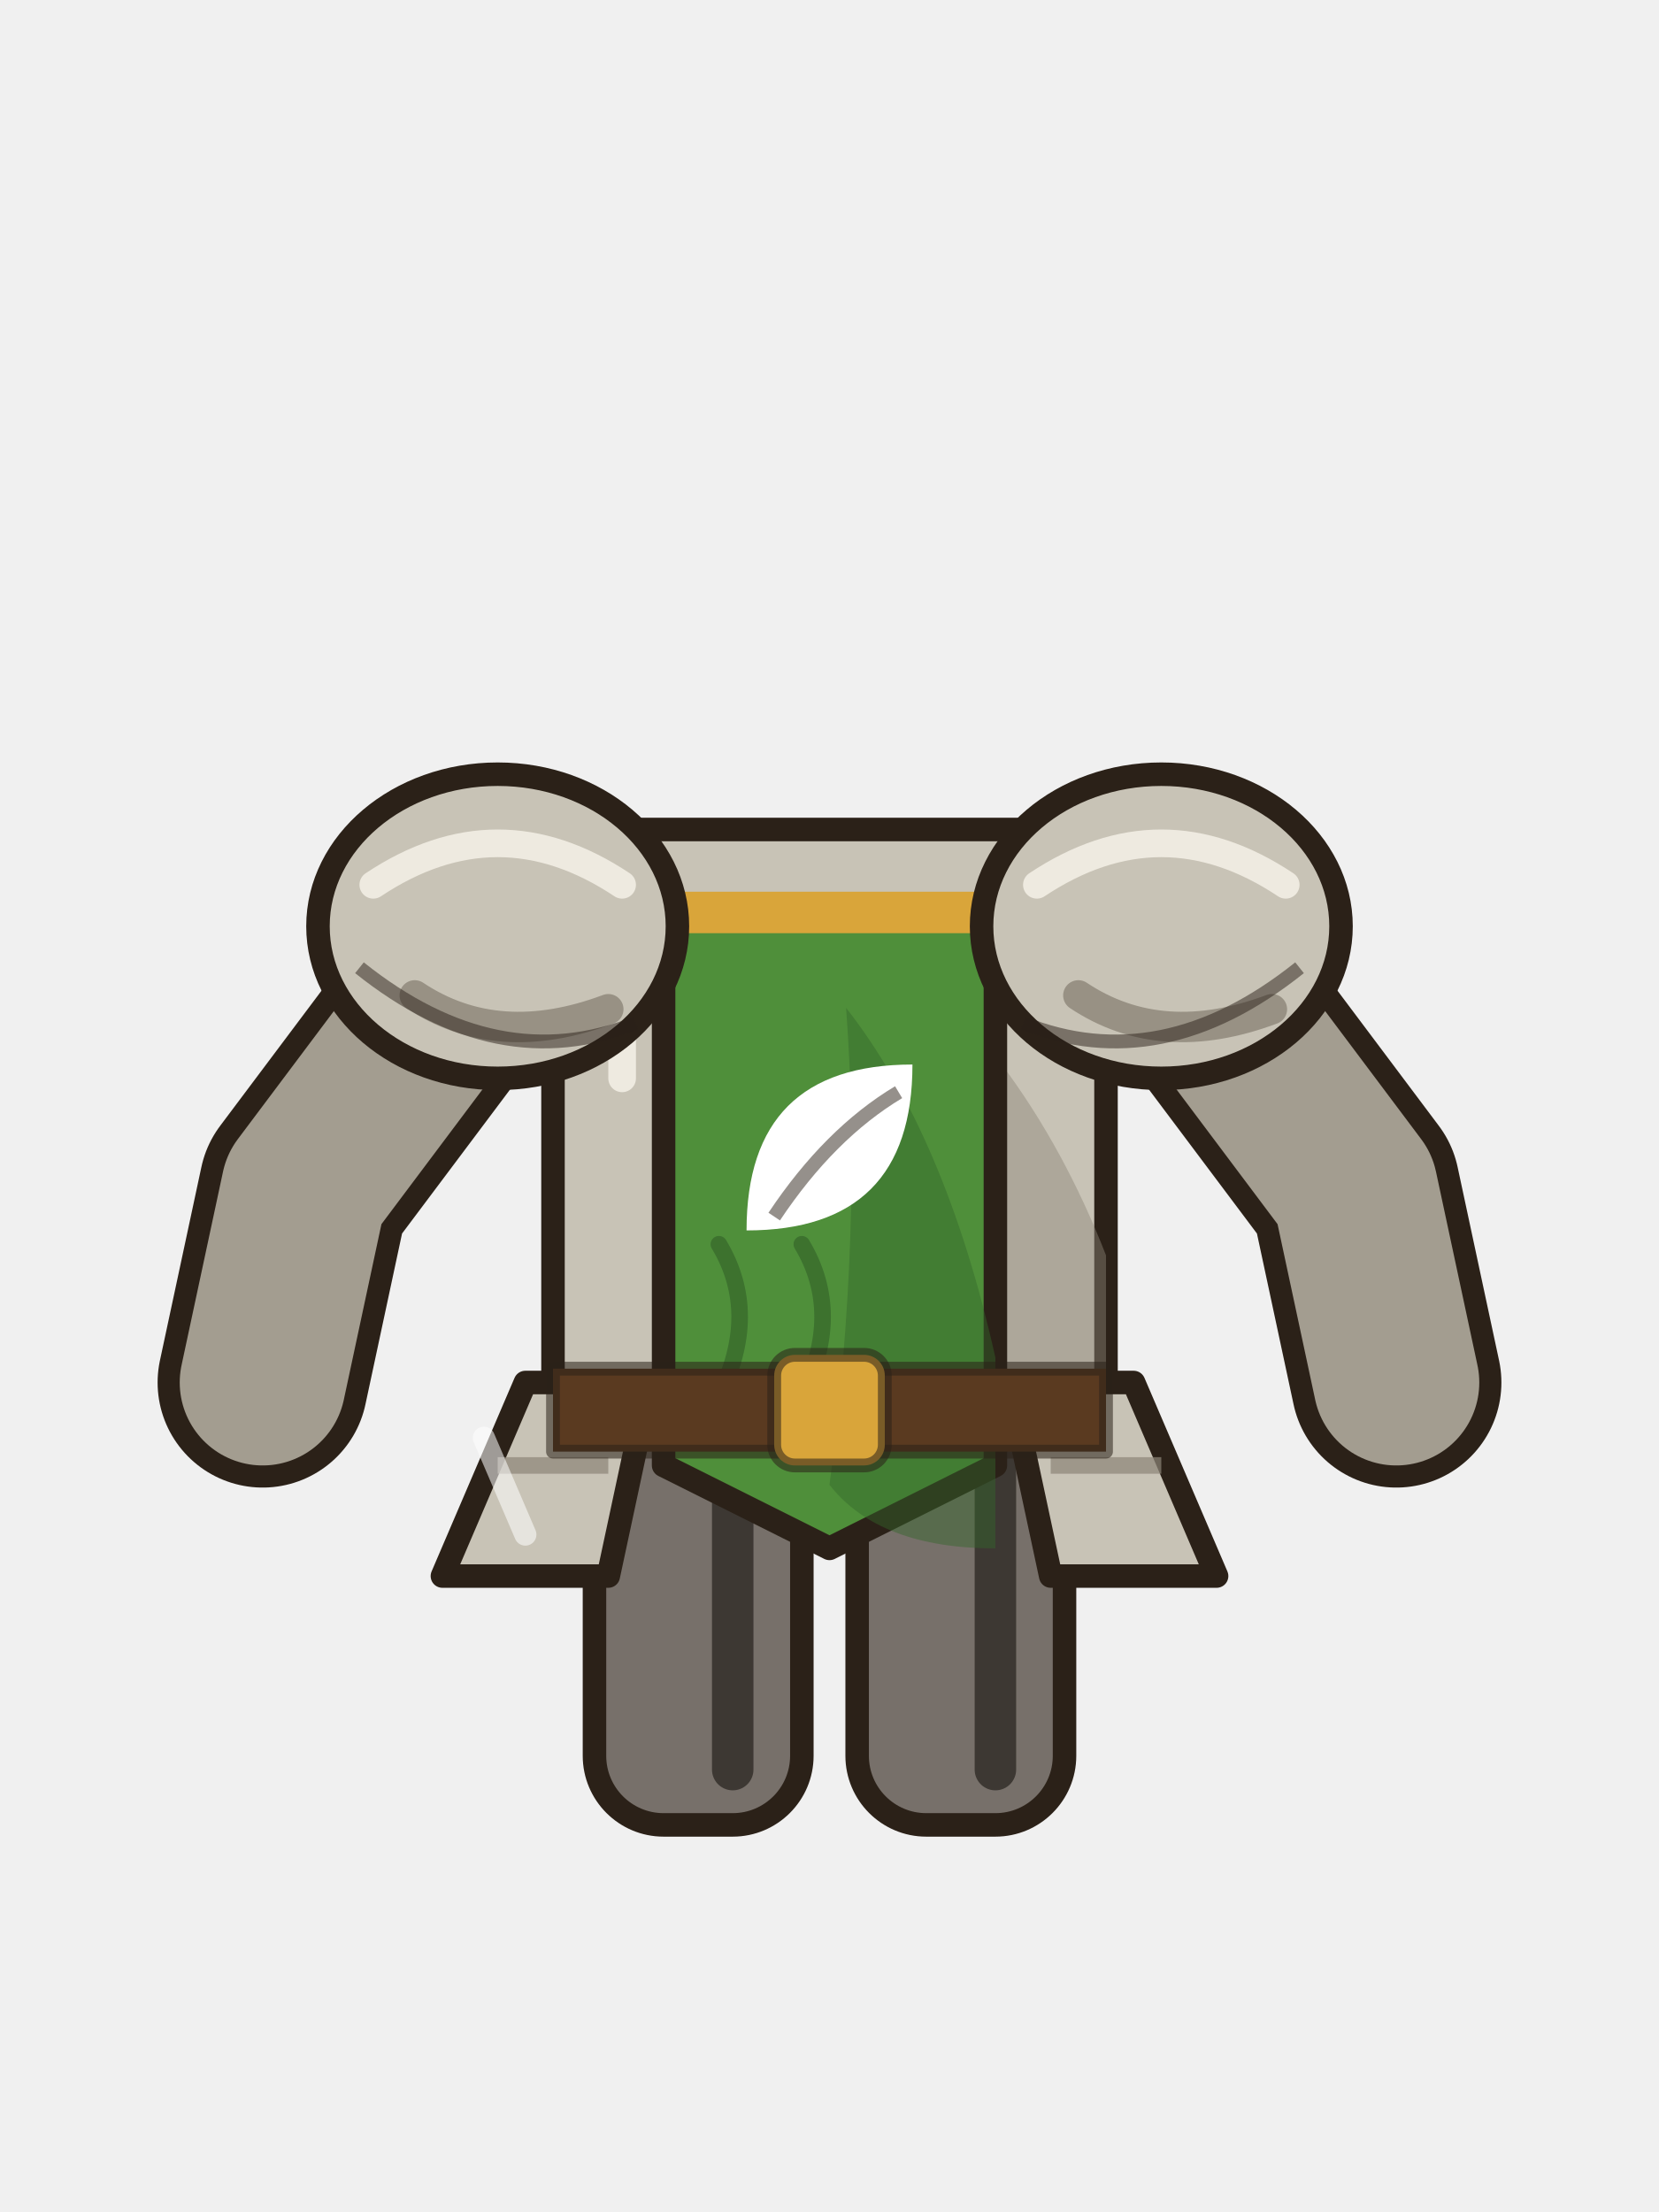
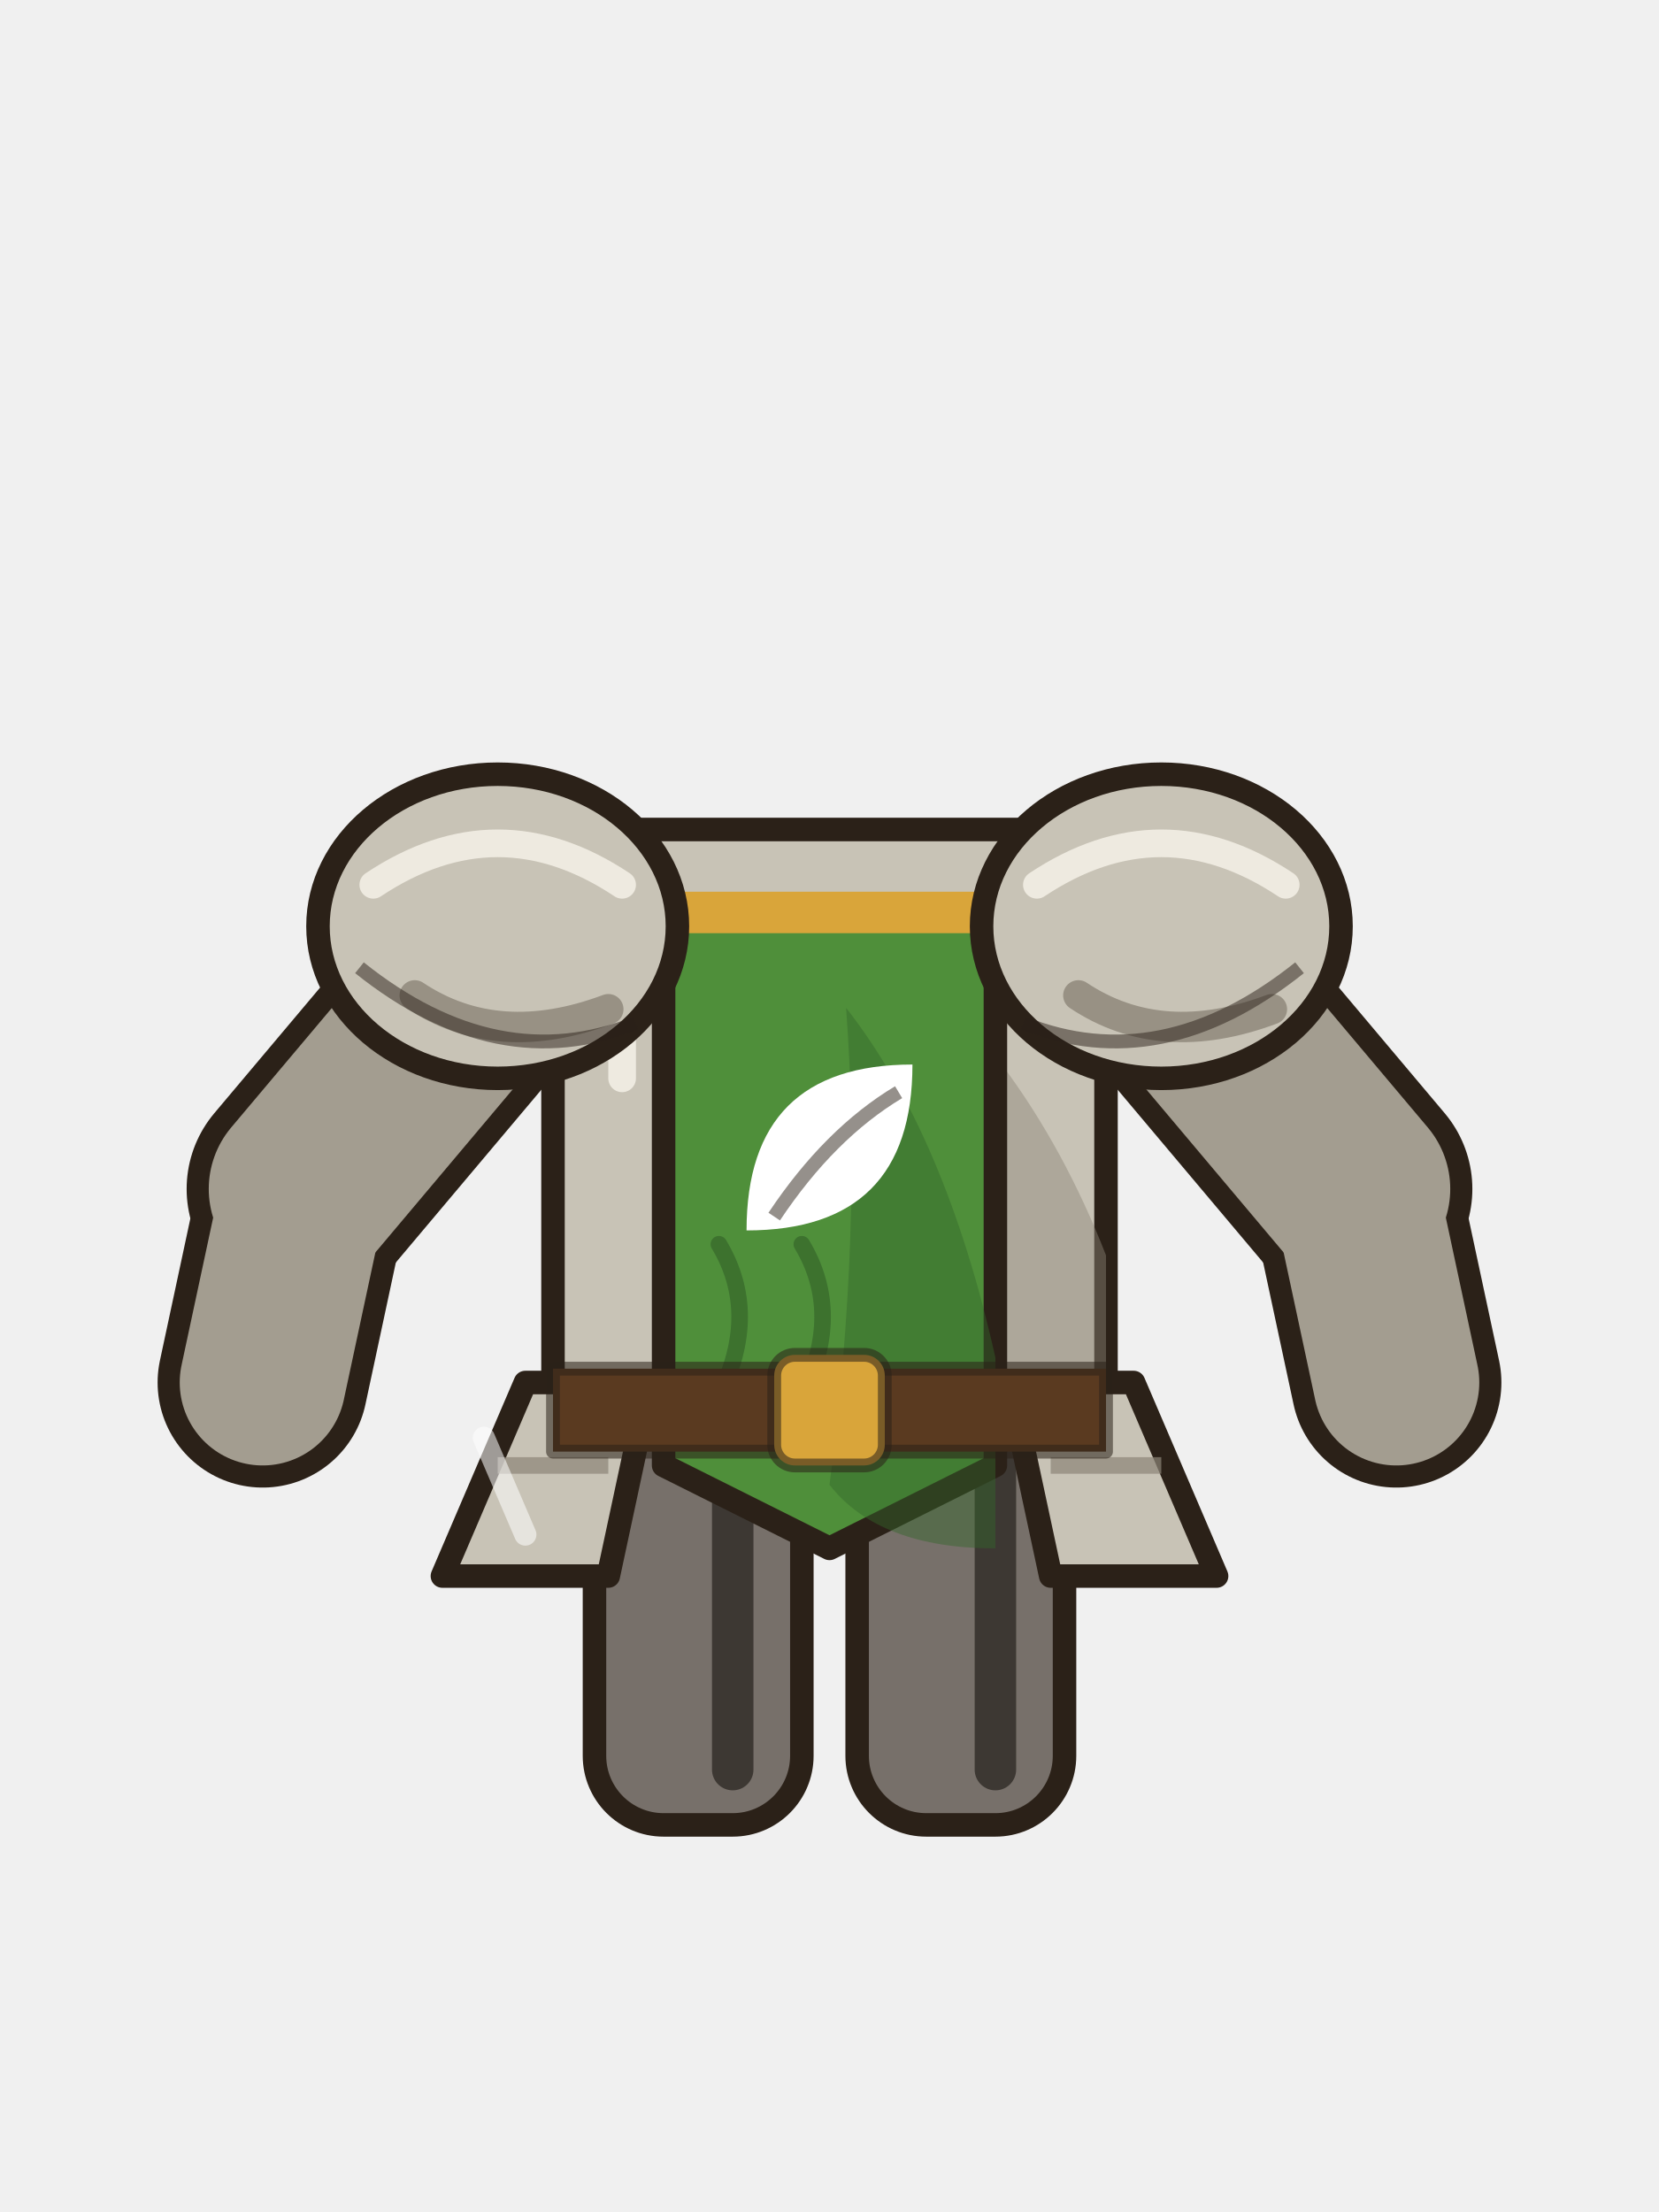
<svg xmlns="http://www.w3.org/2000/svg" width="120" height="160" viewBox="0 0 120 160">
  <rect x="43" y="100" width="15" height="32" rx="5" fill="#77706a" stroke="#2b2118" stroke-width="1.7" stroke-linejoin="round" stroke-linecap="round" />
  <rect x="62" y="100" width="15" height="32" rx="5" fill="#77706a" stroke="#2b2118" stroke-width="1.7" stroke-linejoin="round" stroke-linecap="round" />
  <path d="M53,104 v24 M72,104 v24" stroke="#3d3833" stroke-width="3" stroke-linecap="round" />
-   <path d="M34,70 L22,86 L19,100" fill="none" stroke="#2b2118" stroke-width="15.2" stroke-linecap="round" stroke-linejoin="round" />
-   <path d="M86,70 L98,86 L101,100" fill="none" stroke="#2b2118" stroke-width="15.2" stroke-linecap="round" stroke-linejoin="round" />
-   <path d="M34,70 L22,86 L19,100" fill="none" stroke="#a39d90" stroke-width="12" stroke-linecap="round" stroke-linejoin="round" />
-   <path d="M86,70 L98,86 L101,100" fill="none" stroke="#a39d90" stroke-width="12" stroke-linecap="round" stroke-linejoin="round" />
  <path d="M40,64 q0,-4 4,-4 h32 q4,0 4,4 v36 q0,4 -4,4 h-32 q-4,0 -4,-4z" fill="#c8c3b6" stroke="#2b2118" stroke-width="1.7" stroke-linejoin="round" stroke-linecap="round" />
+   <path d="M38,67 L22,86 L19,100" fill="none" stroke="#2b2118" stroke-width="15.2" stroke-linecap="round" stroke-linejoin="round" />
+   <path d="M38,67 L22,86" fill="none" stroke="#2b2118" stroke-width="17" stroke-linecap="round" stroke-linejoin="round" />
+   <path d="M82,67 L98,86 L101,100" fill="none" stroke="#2b2118" stroke-width="15.2" stroke-linecap="round" stroke-linejoin="round" />
+   <path d="M82,67 L98,86" fill="none" stroke="#2b2118" stroke-width="17" stroke-linecap="round" stroke-linejoin="round" />
+   <path d="M38,67 L22,86 L19,100" fill="none" stroke="#a39d90" stroke-width="12" stroke-linecap="round" stroke-linejoin="round" />
+   <path d="M38,67 L22,86" fill="none" stroke="#a39d90" stroke-width="13.8" stroke-linecap="round" stroke-linejoin="round" />
+   <path d="M82,67 L98,86 L101,100" fill="none" stroke="#a39d90" stroke-width="12" stroke-linecap="round" stroke-linejoin="round" />
+   <path d="M82,67 L98,86" fill="none" stroke="#a39d90" stroke-width="13.8" stroke-linecap="round" stroke-linejoin="round" />
  <path d="M62,66.6 q12,8.8 18,24.2 v13.2 q-14,0 -20,-4.4 q4,-17.6 2,-33z" fill="#8c8578" opacity=".45" />
  <path d="M45,68 v10" stroke="#eeeae0" stroke-width="2" stroke-linecap="round" />
  <path d="M50,88 q3,5 0,11" fill="none" stroke="#8c8578" stroke-width="1.2" stroke-linecap="round" opacity=".7" />
  <path d="M56,88 q3,5 0,11" fill="none" stroke="#8c8578" stroke-width="1.2" stroke-linecap="round" opacity=".7" />
  <path d="M48,66 h24 v40 l-12,6 l-12,-6z" fill="#4f8f3a" stroke="#2b2118" stroke-width="1.7" stroke-linejoin="round" stroke-linecap="round" />
  <path d="M61.2,72.9 q7.2,9.2 10.8,25.3 v13.8 q-8.4,0 -12,-4.6 q2.4,-18.4 1.2,-34.5z" fill="#34652a" opacity=".45" />
  <path d="M52,90 q3,5 0,11" fill="none" stroke="#34652a" stroke-width="1.2" stroke-linecap="round" opacity=".7" />
  <path d="M58,90 q3,5 0,11" fill="none" stroke="#34652a" stroke-width="1.2" stroke-linecap="round" opacity=".7" />
  <path d="M48,66 h24" stroke="#d9a53a" stroke-width="3" />
  <ellipse cx="36" cy="67" rx="13" ry="11" fill="#c8c3b6" stroke="#2b2118" stroke-width="1.7" stroke-linejoin="round" stroke-linecap="round" />
  <ellipse cx="84" cy="67" rx="13" ry="11" fill="#c8c3b6" stroke="#2b2118" stroke-width="1.7" stroke-linejoin="round" stroke-linecap="round" />
  <path d="M27,64 q9,-6 18,0 M75,64 q9,-6 18,0" fill="none" stroke="#eeeae0" stroke-width="2" stroke-linecap="round" />
  <path d="M30,72 q6,4 14,1 M78,72 q6,4 14,1" fill="none" stroke="#8c8578" stroke-width="2.2" stroke-linecap="round" opacity=".8" />
  <path d="M26,70 q10,8 20,4 M74,74 q10,4 20,-4" fill="none" stroke="#2b2118" stroke-width="1" stroke-opacity=".5" />
  <path d="M38,100 l-6,14 h12 l3,-14z M82,100 l6,14 h-12 l-3,-14z" fill="#c8c3b6" stroke="#2b2118" stroke-width="1.7" stroke-linejoin="round" stroke-linecap="round" />
  <path d="M36,106 h8 M76,106 h8" stroke="#8c8578" stroke-width="1.2" opacity=".7" />
  <path d="M35,104 L38,111" stroke="#fff" stroke-width="1.6" stroke-linecap="round" opacity=".55" />
  <path d="M40,99 h40 v6 h-40z" fill="#5a3a20" stroke="#2b2118" stroke-width="1" stroke-opacity=".55" stroke-linejoin="round" stroke-linecap="round" />
  <rect x="56" y="98" width="8" height="8" rx="1.5" fill="#d9a53a" stroke="#2b2118" stroke-width="1" stroke-opacity=".55" stroke-linejoin="round" stroke-linecap="round" />
  <g transform="translate(60,84) scale(1.0)">
    <path d="M-6,5 q0,-12 12,-12 q0,12 -12,12z" fill="#fff" />
    <path d="M-4,4 q4,-6 9,-9" fill="none" stroke="#2b2118" stroke-width="1" opacity=".5" />
  </g>
</svg>
